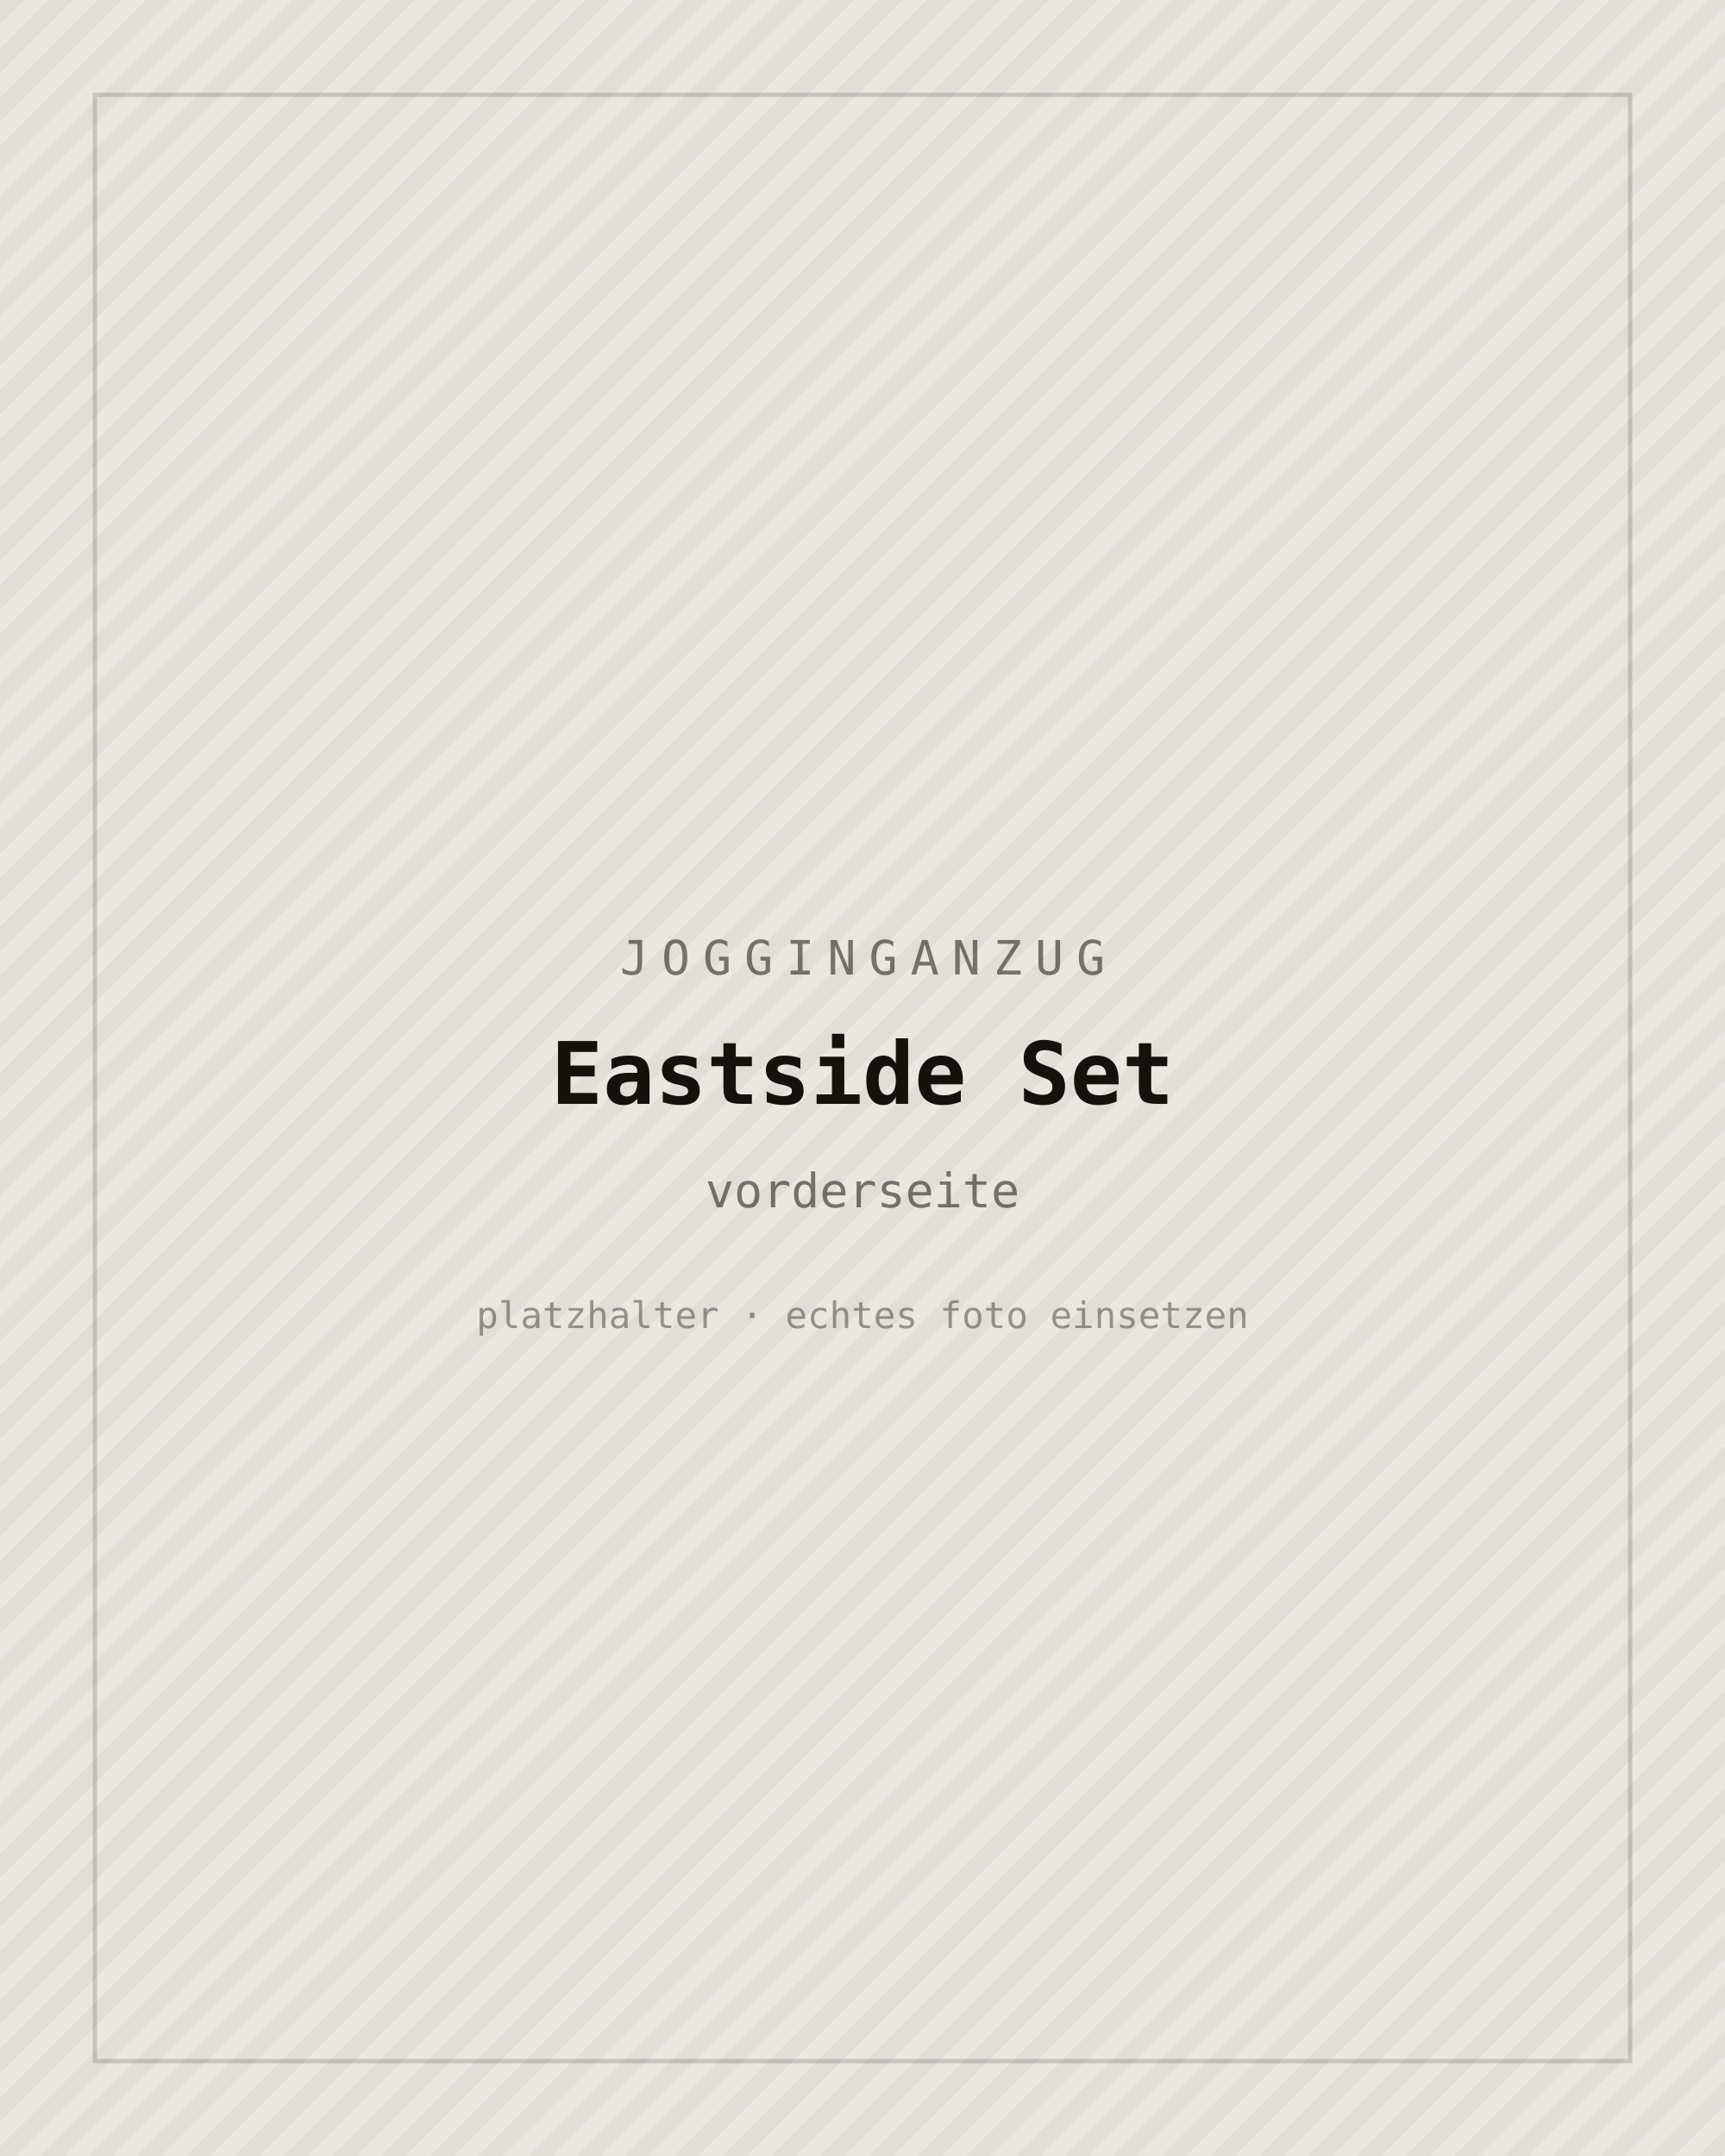
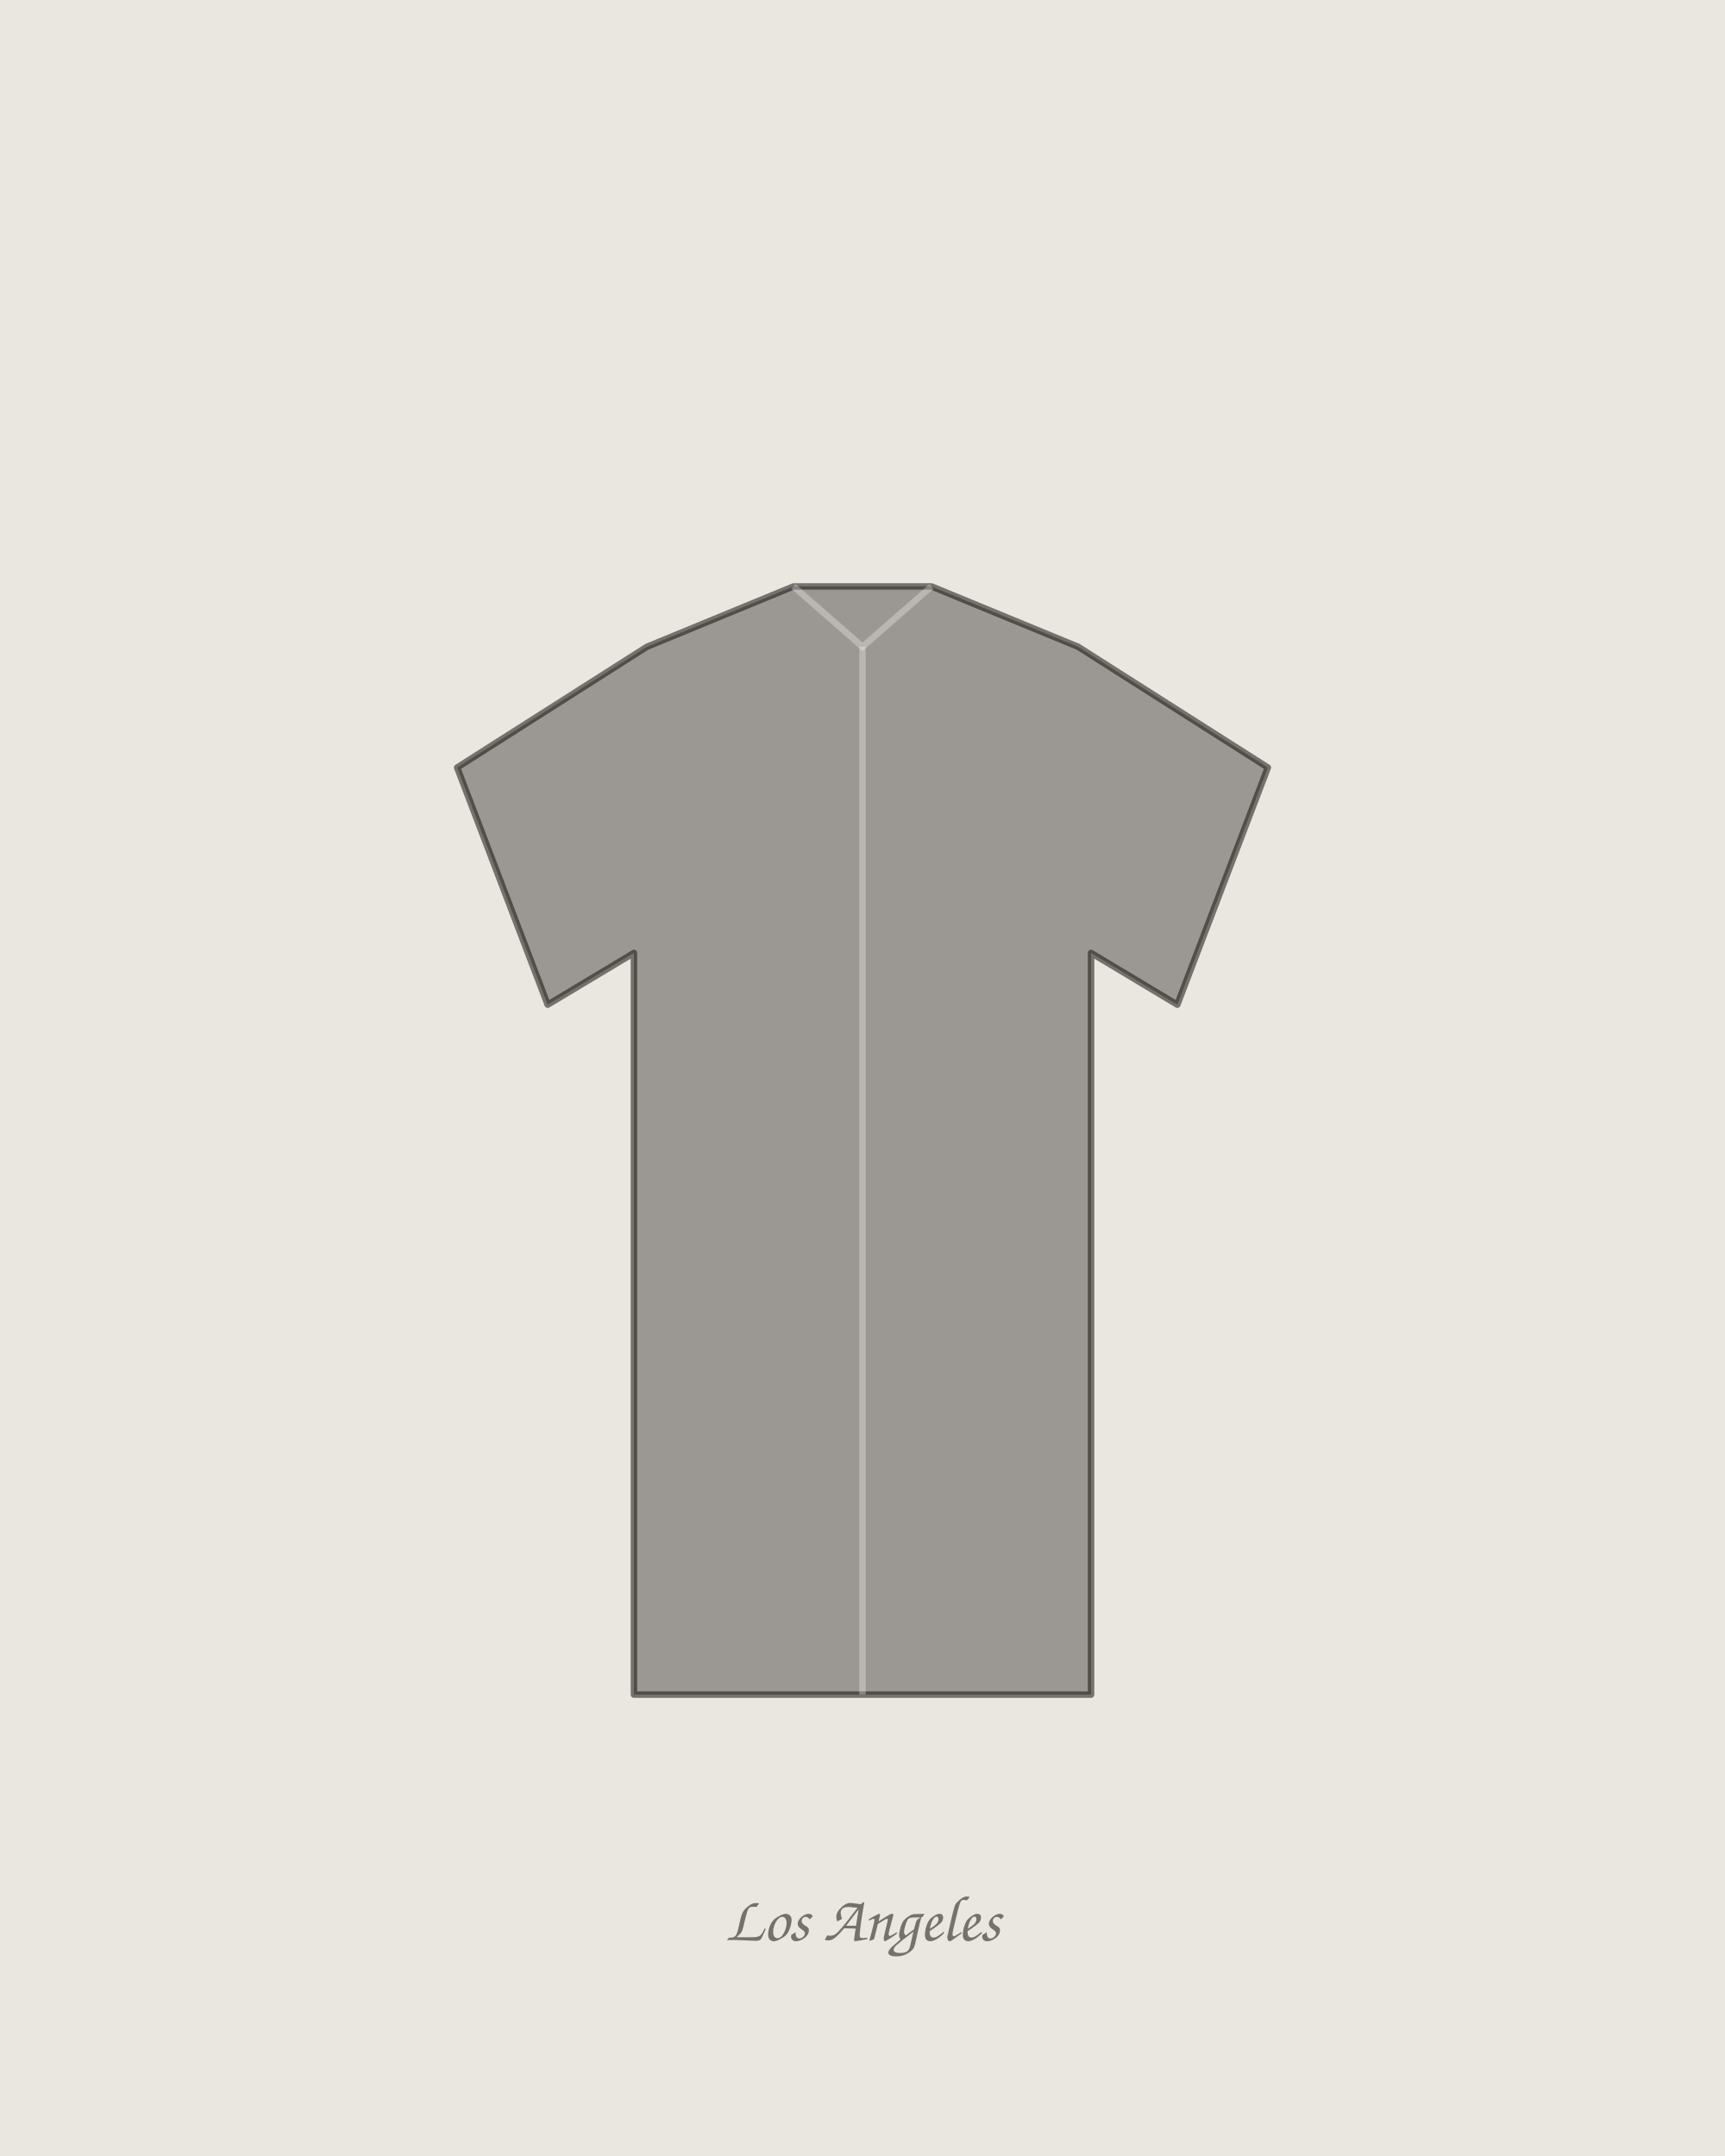
<svg xmlns="http://www.w3.org/2000/svg" viewBox="0 0 800 1000" width="800" height="1000">
-   <defs>
-     <pattern id="s" width="16" height="16" patternUnits="userSpaceOnUse" patternTransform="rotate(45)">
-       <rect width="16" height="16" fill="#eae7e0" />
-       <rect width="8" height="16" fill="#e1ded5" />
-     </pattern>
-   </defs>
-   <rect width="800" height="1000" fill="url(#s)" />
-   <rect x="44" y="44" width="712" height="912" fill="none" stroke="#15120e" stroke-opacity="0.16" stroke-width="2" />
-   <text x="400" y="452" text-anchor="middle" font-family="'Space Mono',monospace" font-size="22" letter-spacing="6" fill="#15120e" opacity="0.55">JOGGINGANZUG</text>
-   <text x="400" y="512" text-anchor="middle" font-family="'Space Mono',monospace" font-weight="700" font-size="40" fill="#15120e">Eastside Set</text>
-   <text x="400" y="560" text-anchor="middle" font-family="'Space Mono',monospace" font-size="22" fill="#15120e" opacity="0.55">vorderseite</text>
-   <text x="400" y="616" text-anchor="middle" font-family="'Space Mono',monospace" font-size="17" fill="#15120e" opacity="0.4">platzhalter · echtes foto einsetzen</text>
+   <rect width="800" height="1000" fill="#eae7e0" />
+   <path d="M300 300 L368 272 L432 272 L500 300 L588 356 L546 466 L506 442 L506 786 L294 786 L294 442 L254 466 L212 356 Z" fill="#9b9893" stroke="rgba(20,18,14,.55)" stroke-width="3" stroke-linejoin="round" />
+   <line x1="400" y1="300" x2="400" y2="786" stroke="rgba(255,255,255,.30)" stroke-width="3" />
+   <path d="M368 272 L400 300 L432 272" fill="none" stroke="rgba(255,255,255,.30)" stroke-width="3" />
+   <text x="400" y="900" text-anchor="middle" font-family="'Permanent Marker',cursive" font-size="30" fill="rgba(20,18,14,.55)">Los Angeles</text>
</svg>
